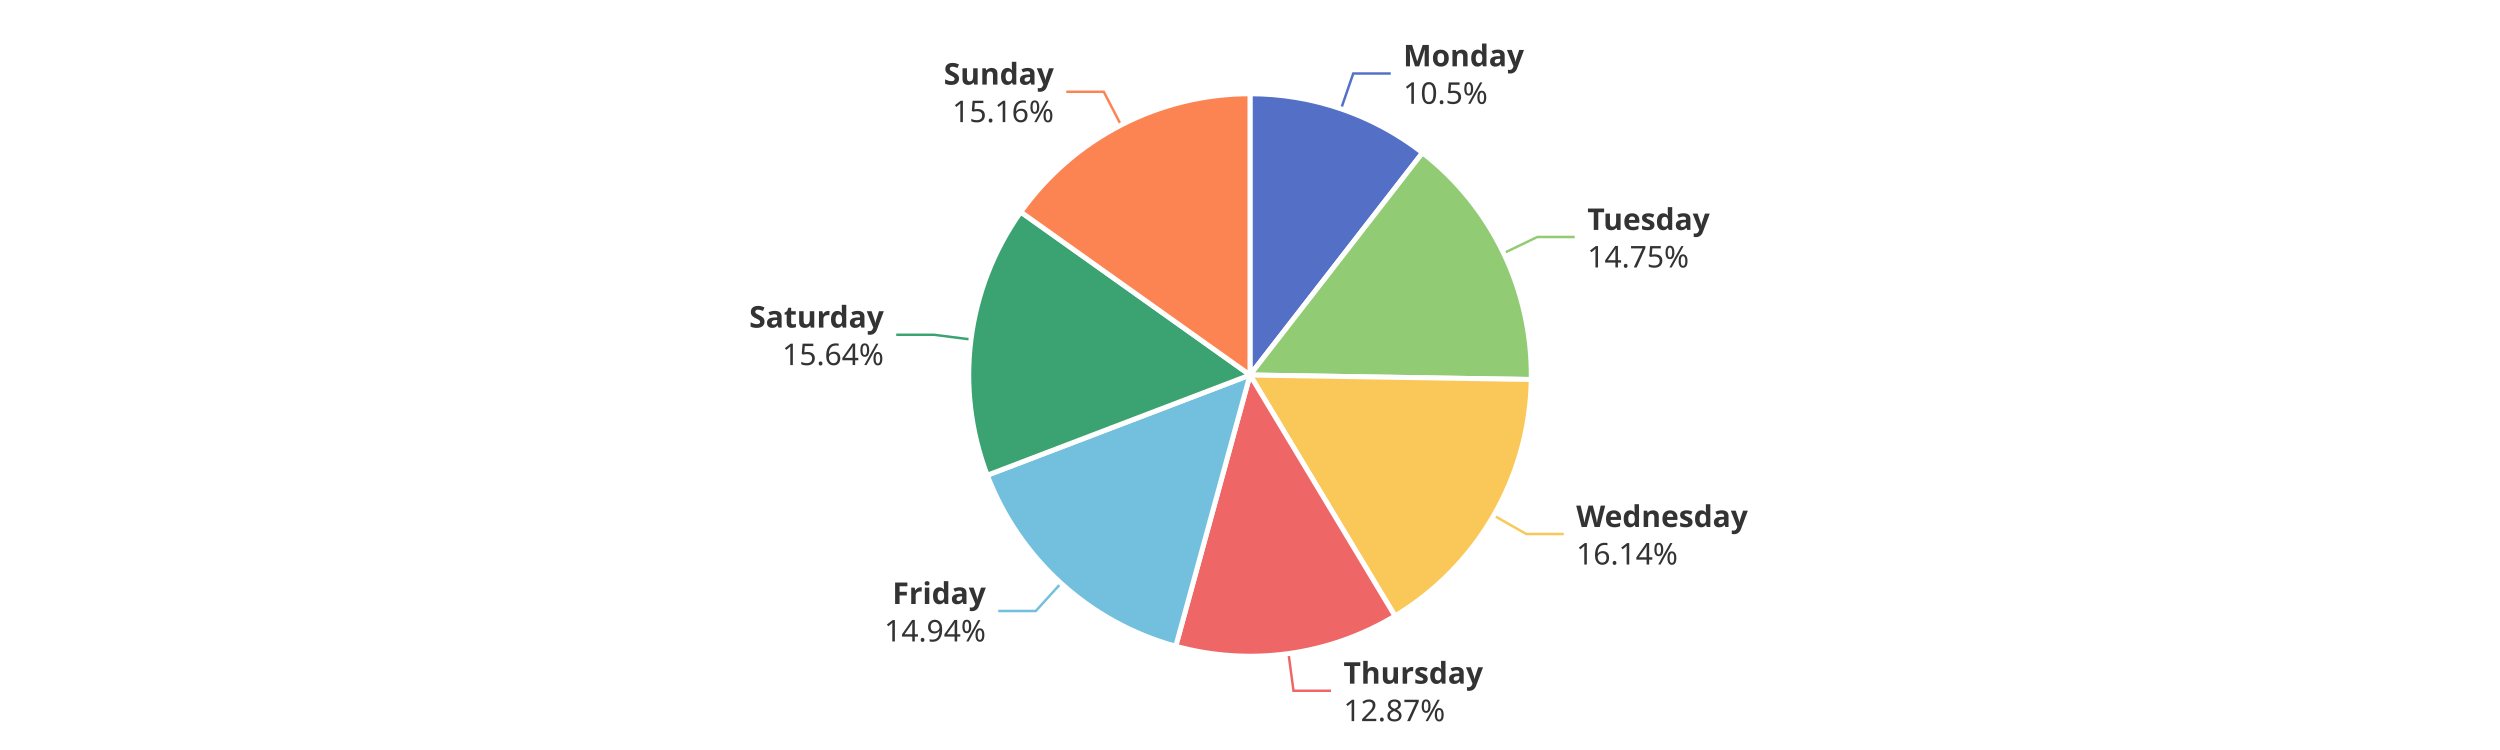
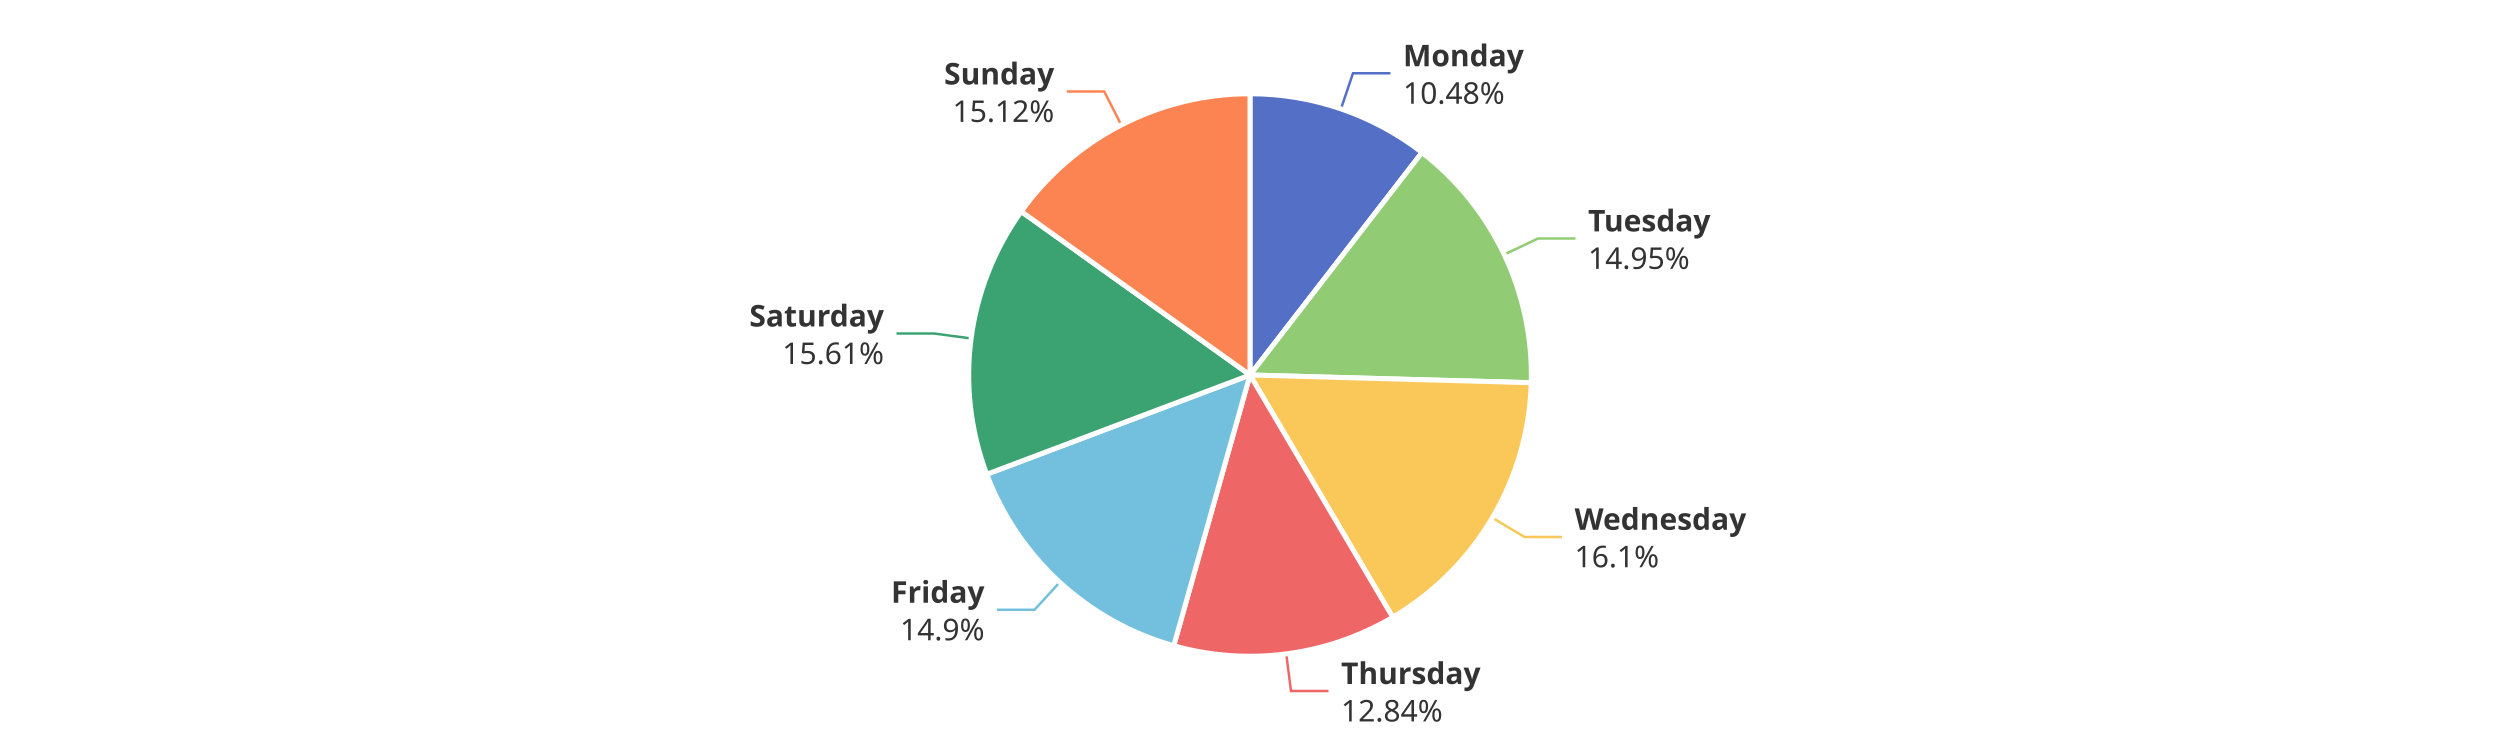
<svg xmlns="http://www.w3.org/2000/svg" width="1000" height="300" version="1.1" baseProfile="full" viewBox="0 0 1000 300">
  <rect width="1000" height="300" x="0" y="0" id="0" fill="#ffffff" />
-   <polyline points="536.4 43.6 541.3 29.4 556.3 29.4" fill="none" stroke="#5470c6" />
-   <polyline points="601.4 101.3 614.9 94.8 629.9 94.8" fill="none" stroke="#91cc75" />
-   <polyline points="597.5 206.2 610.5 213.6 625.5 213.6" fill="none" stroke="#fac858" />
-   <polyline points="515.4 261.4 517.4 276.3 532.4 276.3" fill="none" stroke="#ee6666" />
-   <polyline points="424.4 233.3 414.3 244.4 399.3 244.4" fill="none" stroke="#73c0de" />
-   <polyline points="388.4 135.8 373.5 133.9 358.5 133.9" fill="none" stroke="#3ba272" />
-   <polyline points="448.4 50 441.5 36.7 426.5 36.7" fill="none" stroke="#fc8452" />
-   <path d="M500 37.5A112.5 112.5 0 0 1 569 61.1L500 150Z" fill="#5470c6" stroke="#fff" stroke-width="2" stroke-linejoin="round" />
-   <path d="M569 61.1A112.5 112.5 0 0 1 612.5 151.8L500 150Z" fill="#91cc75" stroke="#fff" stroke-width="2" stroke-linejoin="round" />
-   <path d="M612.5 151.8A112.5 112.5 0 0 1 558 246.4L500 150Z" fill="#fac858" stroke="#fff" stroke-width="2" stroke-linejoin="round" />
-   <path d="M558 246.4A112.5 112.5 0 0 1 470.3 258.5L500 150Z" fill="#ee6666" stroke="#fff" stroke-width="2" stroke-linejoin="round" />
-   <path d="M470.3 258.5A112.5 112.5 0 0 1 394.9 190.1L500 150Z" fill="#73c0de" stroke="#fff" stroke-width="2" stroke-linejoin="round" />
-   <path d="M394.9 190.1A112.5 112.5 0 0 1 408.3 84.8L500 150Z" fill="#3ba272" stroke="#fff" stroke-width="2" stroke-linejoin="round" />
-   <path d="M408.3 84.8A112.5 112.5 0 0 1 500 37.5L500 150Z" fill="#fc8452" stroke="#fff" stroke-width="2" stroke-linejoin="round" />
-   <path d="M0 -15l42.8 0l0 30l-42.8 0Z" transform="translate(561.3035 29.3755)" fill="none" />
-   <text dominant-baseline="central" text-anchor="start" style="font-size:12px;font-family:sans-serif;font-weight:bold;" y="-7.5" transform="translate(561.3035 29.3755)" fill="#333" stroke="rgb(255,255,255)" stroke-width="2" paint-order="stroke" stroke-miterlimit="2">Monday</text>
-   <text dominant-baseline="central" text-anchor="start" style="font-size:12px;font-family:sans-serif;" y="7.5" transform="translate(561.3035 29.3755)" fill="#333" stroke="rgb(255,255,255)" stroke-width="2" paint-order="stroke" stroke-miterlimit="2">10.5%</text>
-   <path d="M0 -15l46.2 0l0 30l-46.2 0Z" transform="translate(634.9417 94.8217)" fill="none" />
-   <text dominant-baseline="central" text-anchor="start" style="font-size:12px;font-family:sans-serif;font-weight:bold;" y="-7.5" transform="translate(634.9417 94.8217)" fill="#333" stroke="rgb(255,255,255)" stroke-width="2" paint-order="stroke" stroke-miterlimit="2">Tuesday</text>
-   <text dominant-baseline="central" text-anchor="start" style="font-size:12px;font-family:sans-serif;" y="7.5" transform="translate(634.9417 94.8217)" fill="#333" stroke="rgb(255,255,255)" stroke-width="2" paint-order="stroke" stroke-miterlimit="2">14.75%</text>
-   <path d="M0 -15l63.6 0l0 30l-63.6 0Z" transform="translate(630.4783 213.6459)" fill="none" />
-   <text dominant-baseline="central" text-anchor="start" style="font-size:12px;font-family:sans-serif;font-weight:bold;" y="-7.5" transform="translate(630.4783 213.6459)" fill="#333" stroke="rgb(255,255,255)" stroke-width="2" paint-order="stroke" stroke-miterlimit="2">Wednesday</text>
-   <text dominant-baseline="central" text-anchor="start" style="font-size:12px;font-family:sans-serif;" y="7.5" transform="translate(630.4783 213.6459)" fill="#333" stroke="rgb(255,255,255)" stroke-width="2" paint-order="stroke" stroke-miterlimit="2">16.14%</text>
-   <path d="M0 -15l50.2 0l0 30l-50.2 0Z" transform="translate(537.4113 276.3056)" fill="none" />
-   <text dominant-baseline="central" text-anchor="start" style="font-size:12px;font-family:sans-serif;font-weight:bold;" y="-7.5" transform="translate(537.4113 276.3056)" fill="#333" stroke="rgb(255,255,255)" stroke-width="2" paint-order="stroke" stroke-miterlimit="2">Thursday</text>
-   <text dominant-baseline="central" text-anchor="start" style="font-size:12px;font-family:sans-serif;" y="7.5" transform="translate(537.4113 276.3056)" fill="#333" stroke="rgb(255,255,255)" stroke-width="2" paint-order="stroke" stroke-miterlimit="2">12.87%</text>
-   <path d="M-40.9 -15l40.9 0l0 30l-40.9 0Z" transform="translate(394.3322 244.4313)" fill="none" />
-   <text dominant-baseline="central" text-anchor="end" style="font-size:12px;font-family:sans-serif;font-weight:bold;" y="-7.5" transform="translate(394.3322 244.4313)" fill="#333" stroke="rgb(255,255,255)" stroke-width="2" paint-order="stroke" stroke-miterlimit="2">Friday</text>
-   <text dominant-baseline="central" text-anchor="end" style="font-size:12px;font-family:sans-serif;" y="7.5" transform="translate(394.3322 244.4313)" fill="#333" stroke="rgb(255,255,255)" stroke-width="2" paint-order="stroke" stroke-miterlimit="2">14.94%</text>
-   <path d="M-48.2 -15l48.2 0l0 30l-48.2 0Z" transform="translate(353.5232 133.8793)" fill="none" />
-   <text dominant-baseline="central" text-anchor="end" style="font-size:12px;font-family:sans-serif;font-weight:bold;" y="-7.5" transform="translate(353.5232 133.8793)" fill="#333" stroke="rgb(255,255,255)" stroke-width="2" paint-order="stroke" stroke-miterlimit="2">Saturday</text>
-   <text dominant-baseline="central" text-anchor="end" style="font-size:12px;font-family:sans-serif;" y="7.5" transform="translate(353.5232 133.8793)" fill="#333" stroke="rgb(255,255,255)" stroke-width="2" paint-order="stroke" stroke-miterlimit="2">15.64%</text>
-   <path d="M-40.9 -15l40.9 0l0 30l-40.9 0Z" transform="translate(421.5405 36.6918)" fill="none" />
-   <text dominant-baseline="central" text-anchor="end" style="font-size:12px;font-family:sans-serif;font-weight:bold;" y="-7.5" transform="translate(421.5405 36.6918)" fill="#333" stroke="rgb(255,255,255)" stroke-width="2" paint-order="stroke" stroke-miterlimit="2">Sunday</text>
-   <text dominant-baseline="central" text-anchor="end" style="font-size:12px;font-family:sans-serif;" y="7.5" transform="translate(421.5405 36.6918)" fill="#333" stroke="rgb(255,255,255)" stroke-width="2" paint-order="stroke" stroke-miterlimit="2">15.16%</text>
+   <polyline points="536.4 43.5 541.2 29.3 556.2 29.3" fill="none" stroke="#5470c6" />
+   <polyline points="601.7 101.8 615.2 95.4 630.2 95.4" fill="none" stroke="#91cc75" />
+   <polyline points="596.9 207.1 609.8 214.8 624.8 214.8" fill="none" stroke="#fac858" />
+   <polyline points="514.5 261.6 516.4 276.4 531.4 276.4" fill="none" stroke="#ee6666" />
+   <polyline points="423.9 232.9 413.8 243.9 398.8 243.9" fill="none" stroke="#73c0de" />
+   <polyline points="388.5 135.4 373.6 133.4 358.6 133.4" fill="none" stroke="#3ba272" />
+   <polyline points="448.5 50 441.7 36.6 426.7 36.6" fill="none" stroke="#fc8452" />
+   <path d="M500 37.5A112.5 112.5 0 0 1 568.8 61L500 150Z" fill="#5470c6" stroke="#fff" stroke-width="2" stroke-linejoin="round" />
+   <path d="M568.8 61A112.5 112.5 0 0 1 612.5 153.1L500 150Z" fill="#91cc75" stroke="#fff" stroke-width="2" stroke-linejoin="round" />
+   <path d="M612.5 153.1A112.5 112.5 0 0 1 557.1 246.9L500 150Z" fill="#fac858" stroke="#fff" stroke-width="2" stroke-linejoin="round" />
+   <path d="M557.1 246.9A112.5 112.5 0 0 1 469.5 258.3L500 150Z" fill="#ee6666" stroke="#fff" stroke-width="2" stroke-linejoin="round" />
+   <path d="M469.5 258.3A112.5 112.5 0 0 1 394.7 189.7L500 150Z" fill="#73c0de" stroke="#fff" stroke-width="2" stroke-linejoin="round" />
+   <path d="M394.7 189.7A112.5 112.5 0 0 1 408.5 84.6L500 150Z" fill="#3ba272" stroke="#fff" stroke-width="2" stroke-linejoin="round" />
+   <path d="M408.5 84.6A112.5 112.5 0 0 1 500 37.5L500 150Z" fill="#fc8452" stroke="#fff" stroke-width="2" stroke-linejoin="round" />
+   <path d="M0 -15l42.8 0l0 30l-42.8 0Z" transform="translate(561.2276 29.3495)" fill="none" />
+   <text dominant-baseline="central" text-anchor="start" style="font-size:12px;font-family:sans-serif;font-weight:bold;" y="-7.5" transform="translate(561.2276 29.3495)" fill="#333" stroke="rgb(255,255,255)" stroke-width="2" paint-order="stroke" stroke-miterlimit="2">Monday</text>
+   <text dominant-baseline="central" text-anchor="start" style="font-size:12px;font-family:sans-serif;" y="7.5" transform="translate(561.2276 29.3495)" fill="#333" stroke="rgb(255,255,255)" stroke-width="2" paint-order="stroke" stroke-miterlimit="2">10.48%</text>
+   <path d="M0 -15l46.2 0l0 30l-46.2 0Z" transform="translate(635.2177 95.4002)" fill="none" />
+   <text dominant-baseline="central" text-anchor="start" style="font-size:12px;font-family:sans-serif;font-weight:bold;" y="-7.5" transform="translate(635.2177 95.4002)" fill="#333" stroke="rgb(255,255,255)" stroke-width="2" paint-order="stroke" stroke-miterlimit="2">Tuesday</text>
+   <text dominant-baseline="central" text-anchor="start" style="font-size:12px;font-family:sans-serif;" y="7.5" transform="translate(635.2177 95.4002)" fill="#333" stroke="rgb(255,255,255)" stroke-width="2" paint-order="stroke" stroke-miterlimit="2">14.95%</text>
+   <path d="M0 -15l63.6 0l0 30l-63.6 0Z" transform="translate(629.8328 214.7534)" fill="none" />
+   <text dominant-baseline="central" text-anchor="start" style="font-size:12px;font-family:sans-serif;font-weight:bold;" y="-7.5" transform="translate(629.8328 214.7534)" fill="#333" stroke="rgb(255,255,255)" stroke-width="2" paint-order="stroke" stroke-miterlimit="2">Wednesday</text>
+   <text dominant-baseline="central" text-anchor="start" style="font-size:12px;font-family:sans-serif;" y="7.5" transform="translate(629.8328 214.7534)" fill="#333" stroke="rgb(255,255,255)" stroke-width="2" paint-order="stroke" stroke-miterlimit="2">16.1%</text>
+   <path d="M0 -15l50.2 0l0 30l-50.2 0Z" transform="translate(536.4187 276.4384)" fill="none" />
+   <text dominant-baseline="central" text-anchor="start" style="font-size:12px;font-family:sans-serif;font-weight:bold;" y="-7.5" transform="translate(536.4187 276.4384)" fill="#333" stroke="rgb(255,255,255)" stroke-width="2" paint-order="stroke" stroke-miterlimit="2">Thursday</text>
+   <text dominant-baseline="central" text-anchor="start" style="font-size:12px;font-family:sans-serif;" y="7.5" transform="translate(536.4187 276.4384)" fill="#333" stroke="rgb(255,255,255)" stroke-width="2" paint-order="stroke" stroke-miterlimit="2">12.84%</text>
+   <path d="M-34.2 -15l34.2 0l0 30l-34.2 0Z" transform="translate(393.7995 243.9453)" fill="none" />
+   <text dominant-baseline="central" text-anchor="end" style="font-size:12px;font-family:sans-serif;font-weight:bold;" y="-7.5" transform="translate(393.7995 243.9453)" fill="#333" stroke="rgb(255,255,255)" stroke-width="2" paint-order="stroke" stroke-miterlimit="2">Friday</text>
+   <text dominant-baseline="central" text-anchor="end" style="font-size:12px;font-family:sans-serif;" y="7.5" transform="translate(393.7995 243.9453)" fill="#333" stroke="rgb(255,255,255)" stroke-width="2" paint-order="stroke" stroke-miterlimit="2">14.9%</text>
+   <path d="M-48.2 -15l48.2 0l0 30l-48.2 0Z" transform="translate(353.5797 133.4423)" fill="none" />
+   <text dominant-baseline="central" text-anchor="end" style="font-size:12px;font-family:sans-serif;font-weight:bold;" y="-7.5" transform="translate(353.5797 133.4423)" fill="#333" stroke="rgb(255,255,255)" stroke-width="2" paint-order="stroke" stroke-miterlimit="2">Saturday</text>
+   <text dominant-baseline="central" text-anchor="end" style="font-size:12px;font-family:sans-serif;" y="7.5" transform="translate(353.5797 133.4423)" fill="#333" stroke="rgb(255,255,255)" stroke-width="2" paint-order="stroke" stroke-miterlimit="2">15.61%</text>
+   <path d="M-40.9 -15l40.9 0l0 30l-40.9 0Z" transform="translate(421.683 36.6185)" fill="none" />
+   <text dominant-baseline="central" text-anchor="end" style="font-size:12px;font-family:sans-serif;font-weight:bold;" y="-7.5" transform="translate(421.683 36.6185)" fill="#333" stroke="rgb(255,255,255)" stroke-width="2" paint-order="stroke" stroke-miterlimit="2">Sunday</text>
+   <text dominant-baseline="central" text-anchor="end" style="font-size:12px;font-family:sans-serif;" y="7.5" transform="translate(421.683 36.6185)" fill="#333" stroke="rgb(255,255,255)" stroke-width="2" paint-order="stroke" stroke-miterlimit="2">15.12%</text>
</svg>
